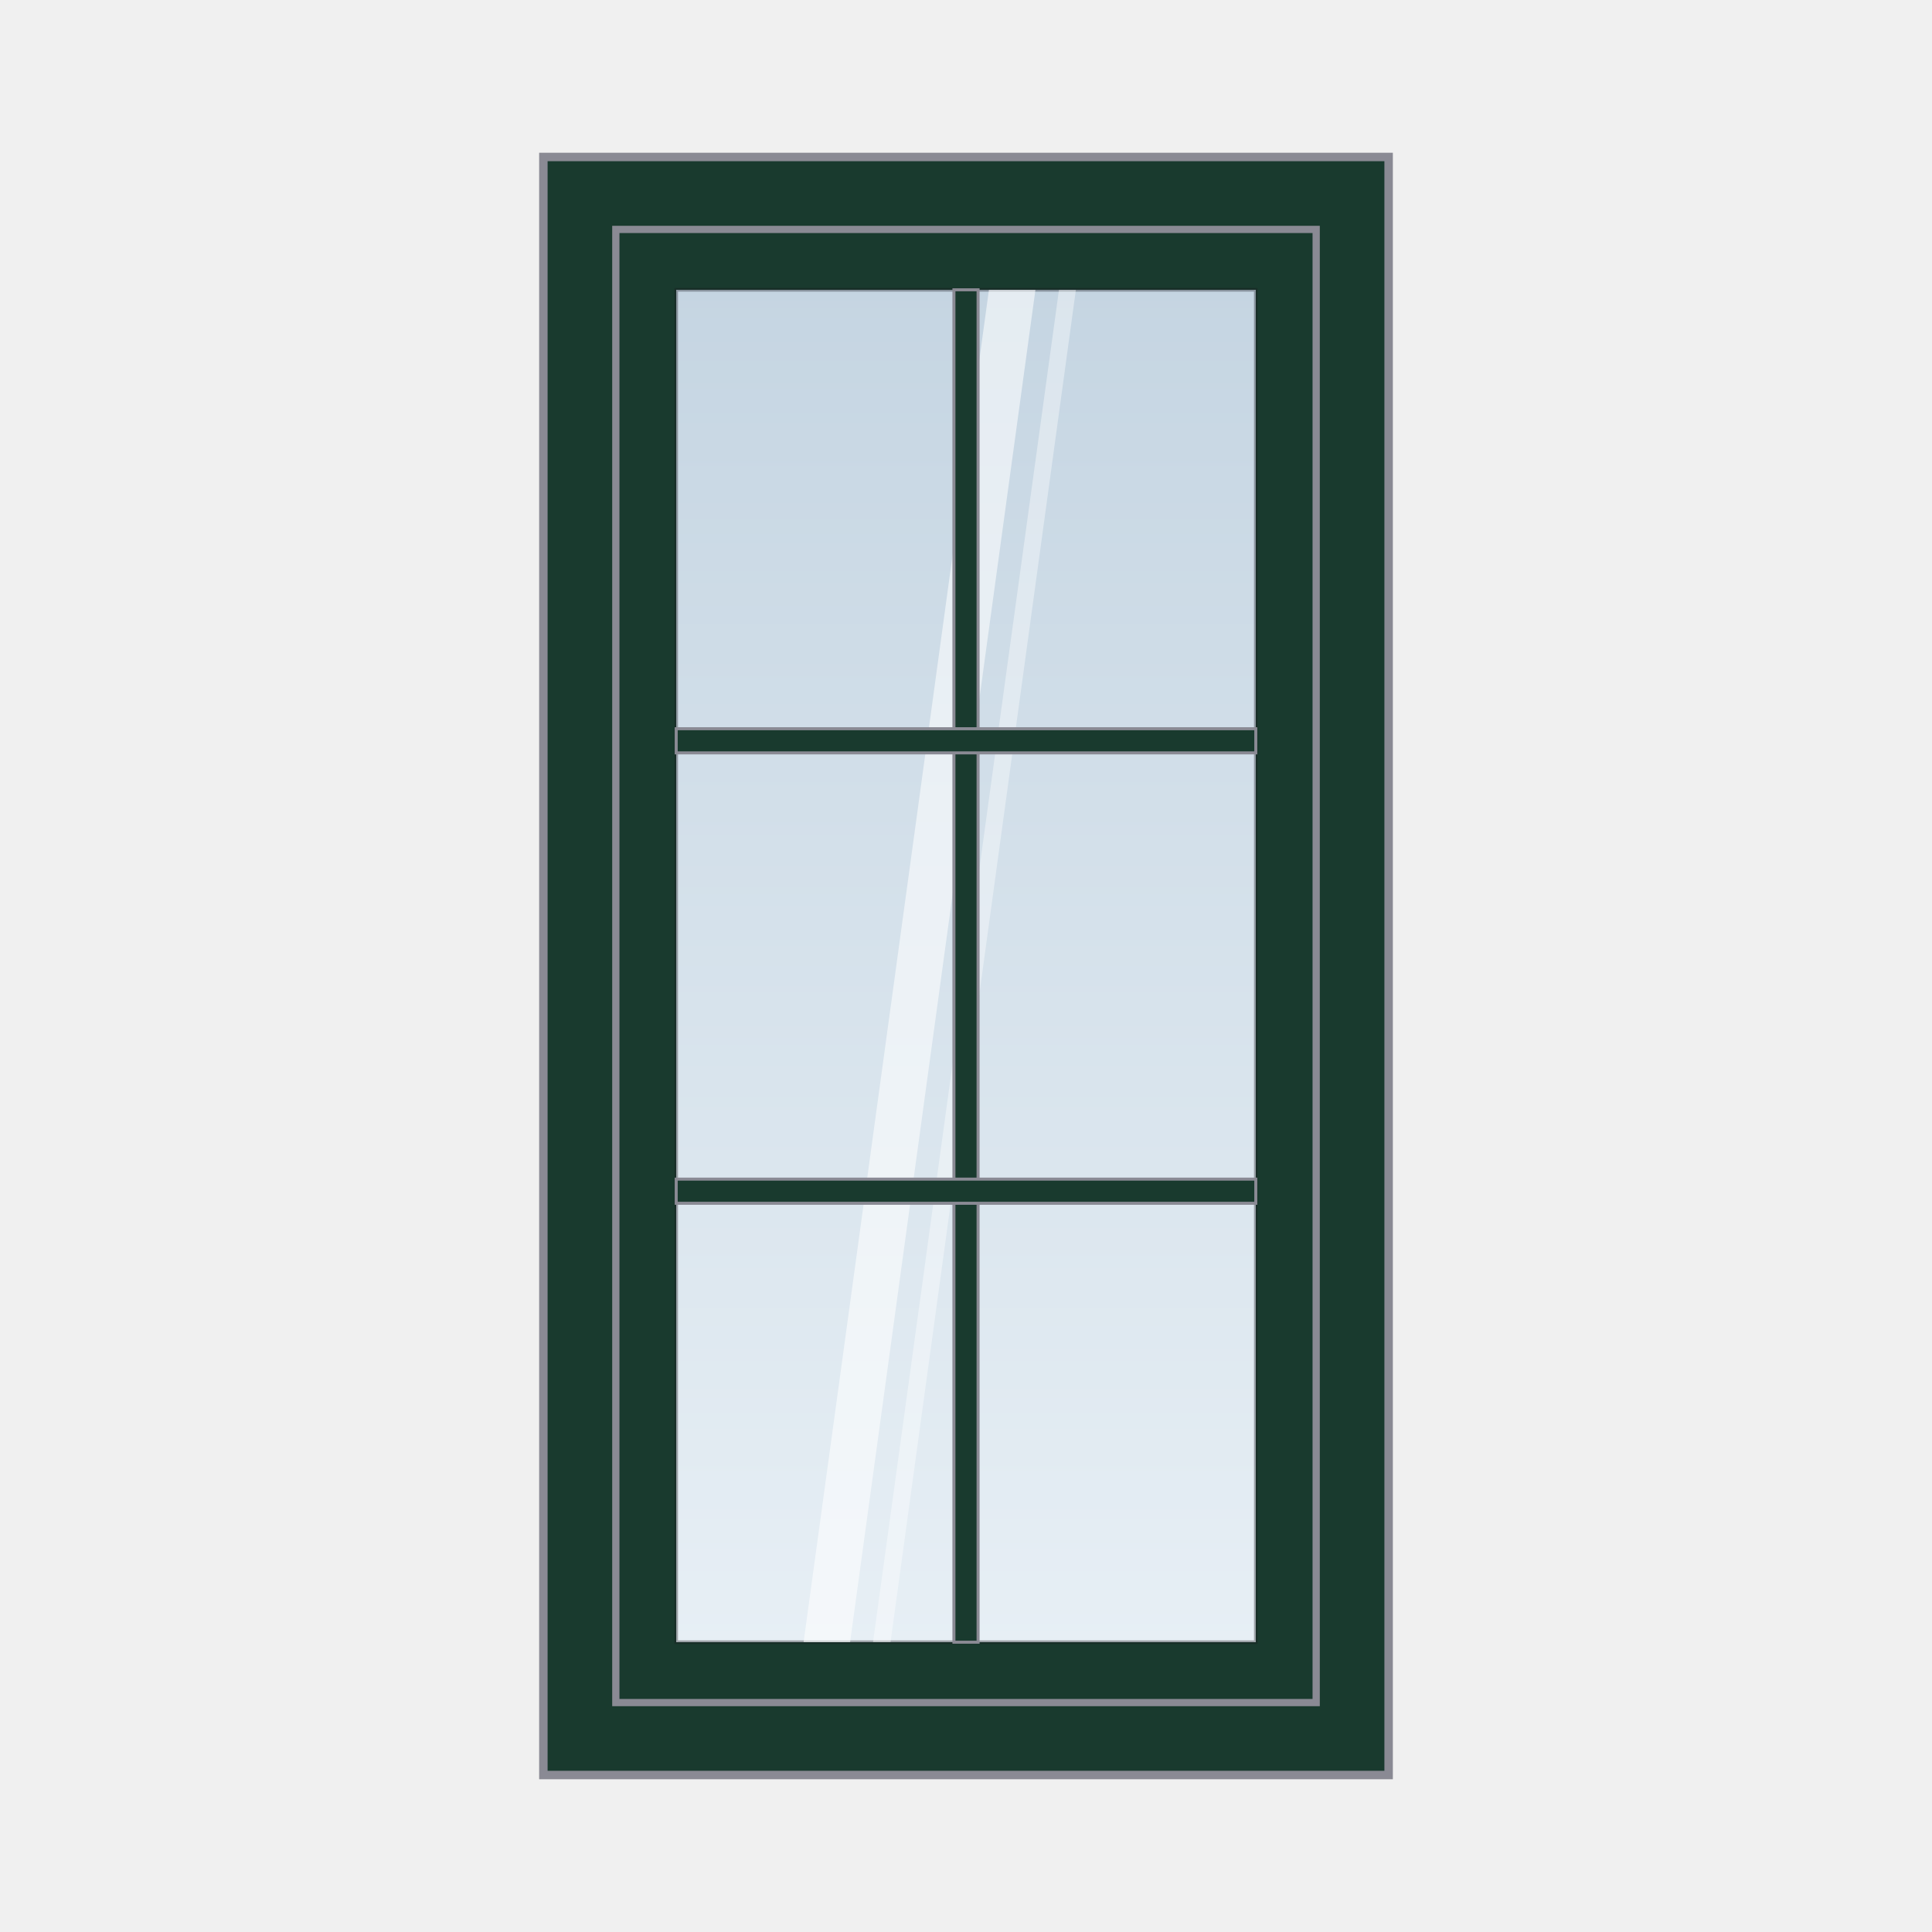
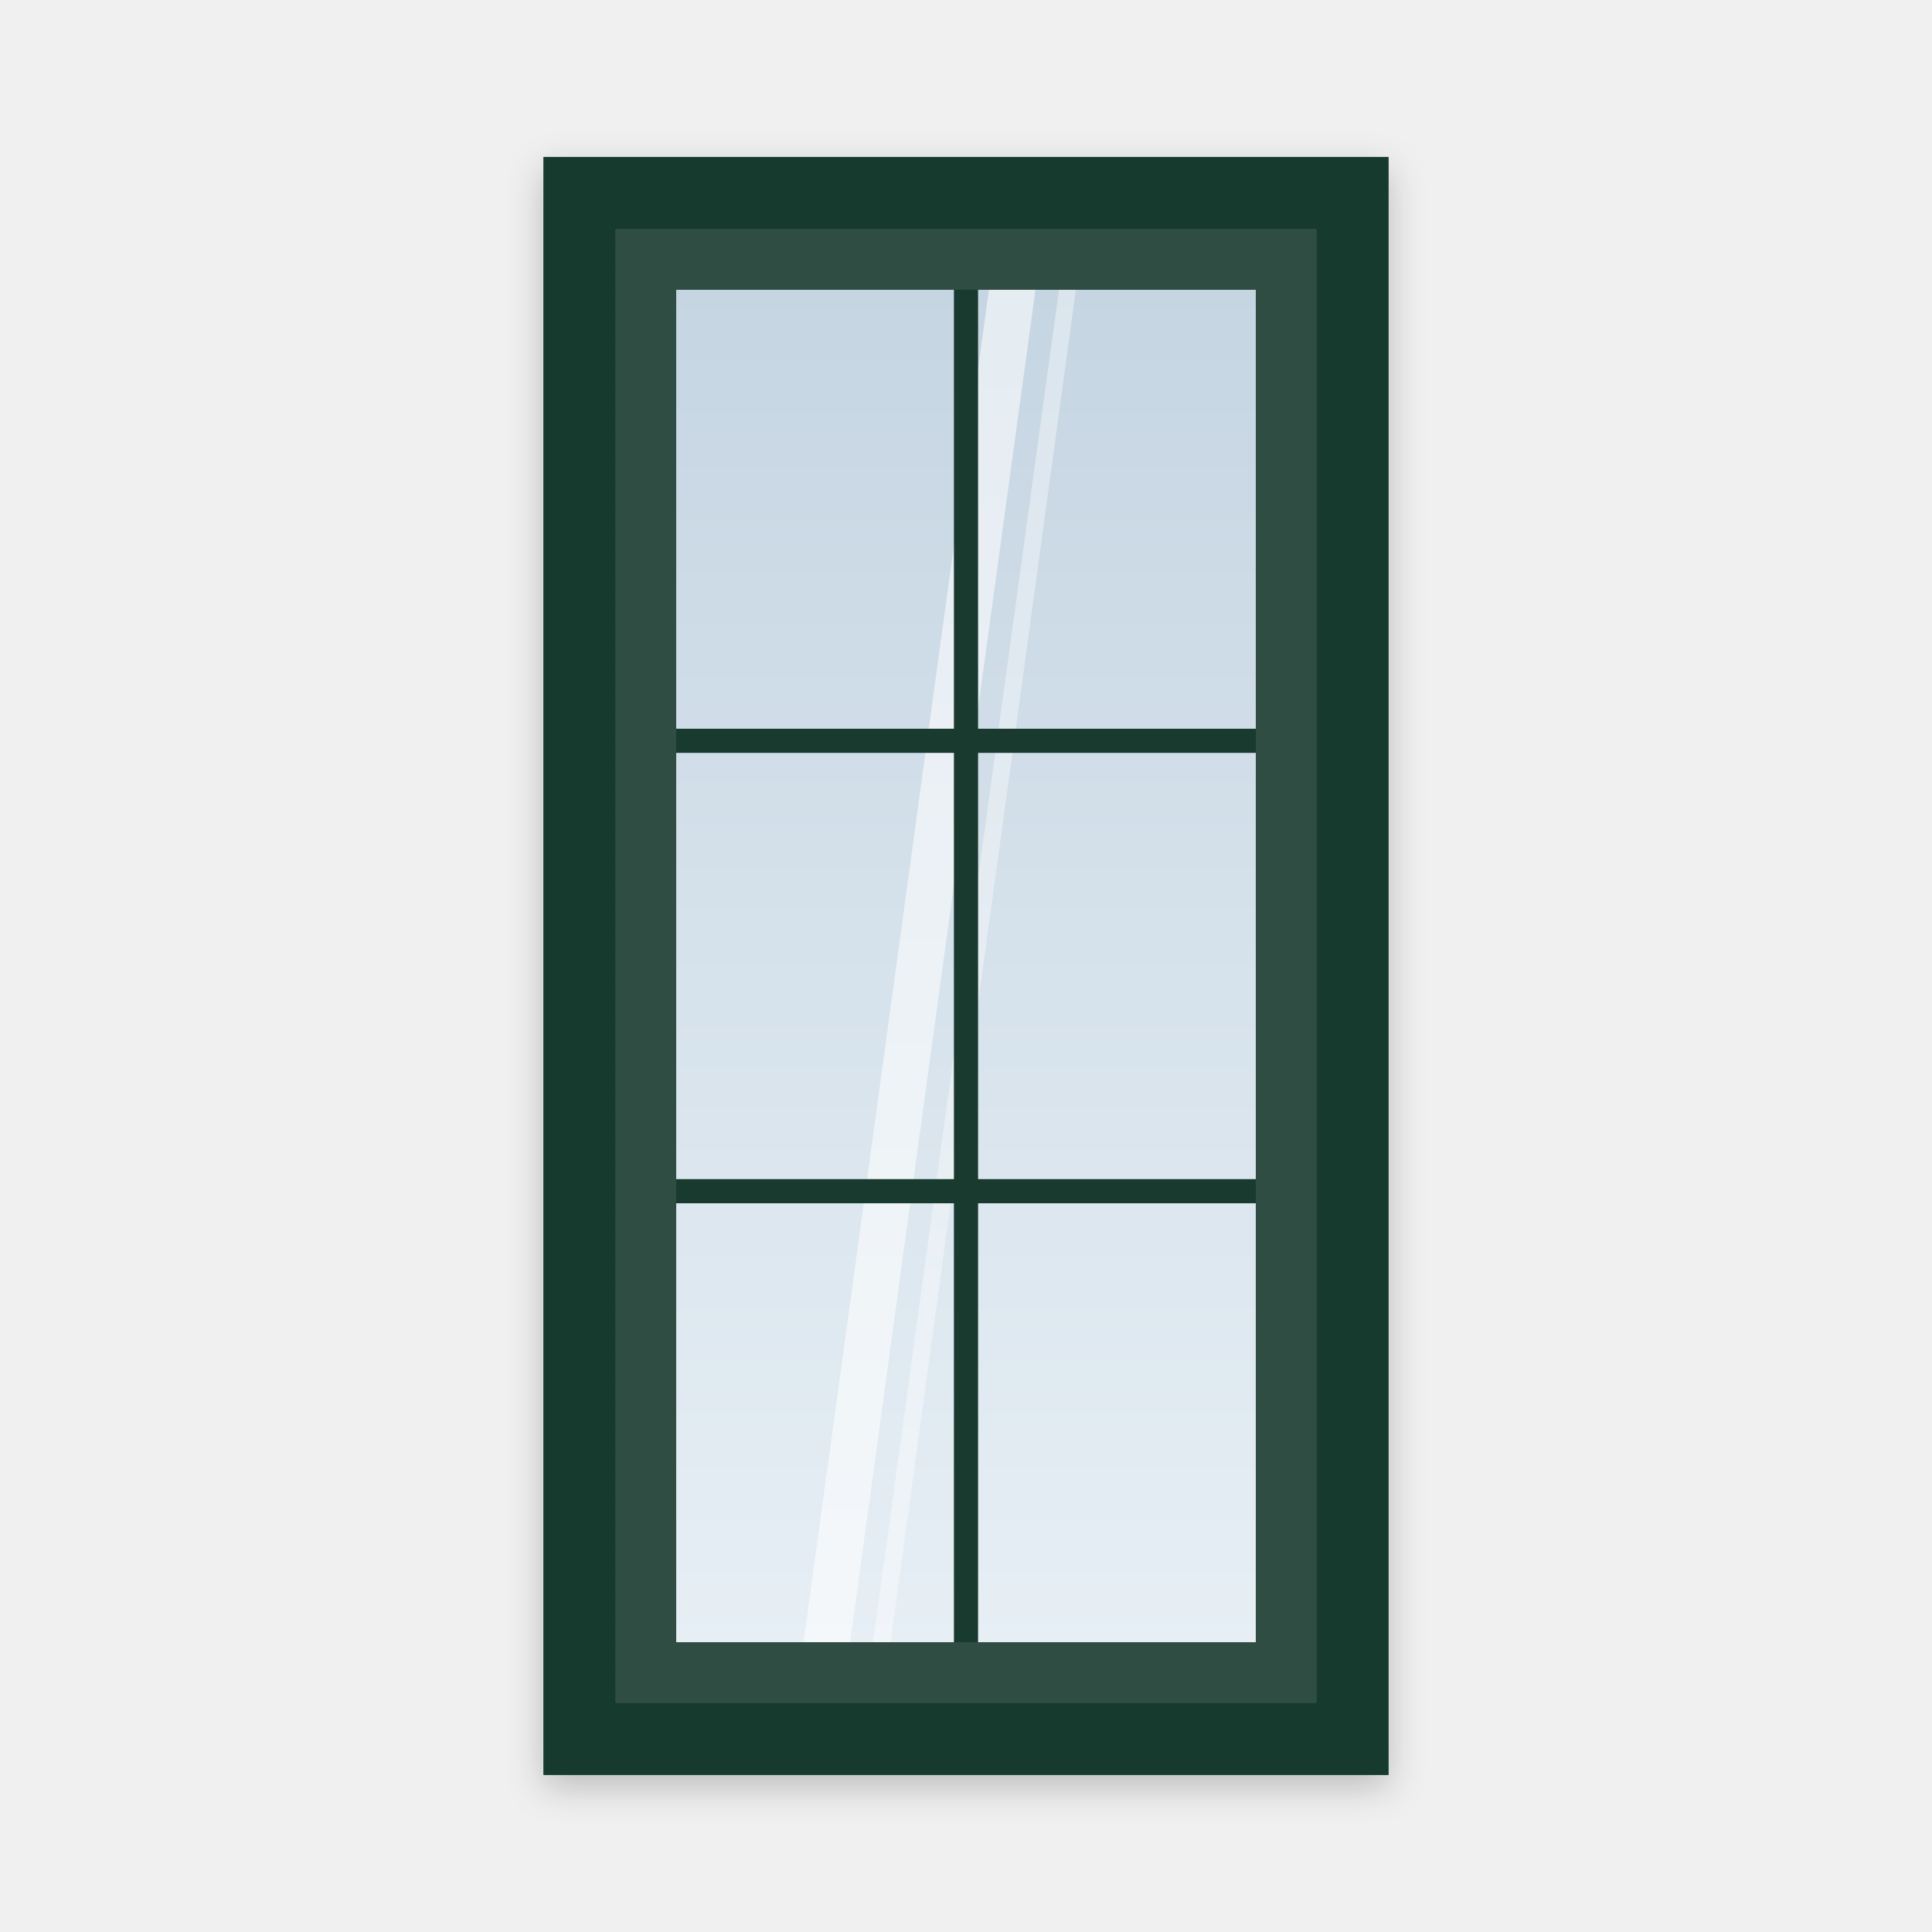
<svg xmlns="http://www.w3.org/2000/svg" viewBox="40.0 40.0 320.0 320.0" width="600" height="600" role="img">
  <defs>
    <linearGradient id="gl" x1="0" y1="0" x2="0" y2="1">
      <stop offset="0" stop-color="#C5D5E2" />
      <stop offset="1" stop-color="#E7EFF5" />
    </linearGradient>
    <pattern id="mesh" width="4" height="4" patternUnits="userSpaceOnUse">
      <rect width="4" height="4" fill="#B9C2CA" />
      <path d="M0 .5H4M.5 0V4" stroke="#19191D" stroke-opacity=".12" stroke-width="1" />
    </pattern>
    <pattern id="pine" width="14" height="14" patternUnits="userSpaceOnUse">
      <rect width="14" height="14" fill="#DFC195" />
      <path d="M3 0V14M9.5 0V14" stroke="#8C6030" stroke-opacity=".13" stroke-width="1" />
      <path d="M6 0V14" stroke="#FFFFFF" stroke-opacity=".12" stroke-width="1.4" />
    </pattern>
+     <filter id="sh" x="-20%" y="-20%" width="140%" height="140%">
+       <feDropShadow dx="0" dy="2" stdDeviation="3" flood-color="#000" flood-opacity=".22" />
+     </filter>
    <linearGradient id="shine" x1="0" y1="0" x2="1" y2="0">
      <stop offset="0" stop-color="#fff" stop-opacity="0" />
      <stop offset=".5" stop-color="#fff" stop-opacity=".75" />
      <stop offset="1" stop-color="#fff" stop-opacity="0" />
    </linearGradient>
  </defs>
-   <rect x="130.0" y="66.0" width="140.0" height="268.0" fill="#193A2E" stroke="#8A8A94" stroke-width="1.4" />
-   <rect x="142.0" y="78.0" width="116.0" height="244.0" fill="url(#mesh)" stroke="#19191D" stroke-width="0.5" />
-   <polygon points="142.0,78.0 258.0,78.0 258.0,322.0 142.0,322.0" fill="#193A2E" stroke="#8A8A94" stroke-width="1.2" />
-   <polygon points="152.0,88.0 248.0,88.0 248.0,312.0 152.0,312.0" fill="url(#gl)" stroke="#19191D" stroke-width="0.6" stroke-opacity=".35" />
+   <rect x="130.0" y="66.0" width="140.0" height="268.0" fill="#193A2E" filter="url(#sh)" />
+   <rect x="142.0" y="78.0" width="116.0" height="244.0" fill="url(#mesh)" />
+   <polygon points="142.0,78.0 258.0,78.0 258.0,322.0 142.0,322.0" fill="#193A2E" />
+   <polygon points="142.0,78.0 258.0,78.0 258.0,322.0 142.0,322.0" fill="#FFFFFF" fill-opacity="0.096" />
+   <polygon points="152.0,88.0 248.0,88.0 248.0,312.0 152.0,312.0" fill="url(#gl)" />
  <polygon points="173.1,312.0 180.8,312.0 211.5,88.0 203.8,88.0" fill="#fff" fill-opacity="0.55" />
  <polygon points="184.6,312.0 187.5,312.0 218.2,88.0 215.4,88.0" fill="#fff" fill-opacity="0.38" />
-   <polygon points="198.0,88.0 202.0,88.0 202.0,312.0 198.0,312.0" fill="#193A2E" stroke="#8A8A94" stroke-width="0.5" />
-   <polygon points="152.0,160.7 248.0,160.7 248.0,164.7 152.0,164.7" fill="#193A2E" stroke="#8A8A94" stroke-width="0.5" />
-   <polygon points="152.0,235.3 248.0,235.3 248.0,239.3 152.0,239.3" fill="#193A2E" stroke="#8A8A94" stroke-width="0.5" />
+   <polygon points="198.0,88.0 202.0,88.0 202.0,312.0 198.0,312.0" fill="#193A2E" />
+   <polygon points="152.0,160.7 248.0,160.7 248.0,164.7 152.0,164.7" fill="#193A2E" />
+   <polygon points="152.0,235.3 248.0,235.3 248.0,239.3 152.0,239.3" fill="#193A2E" />
</svg>
